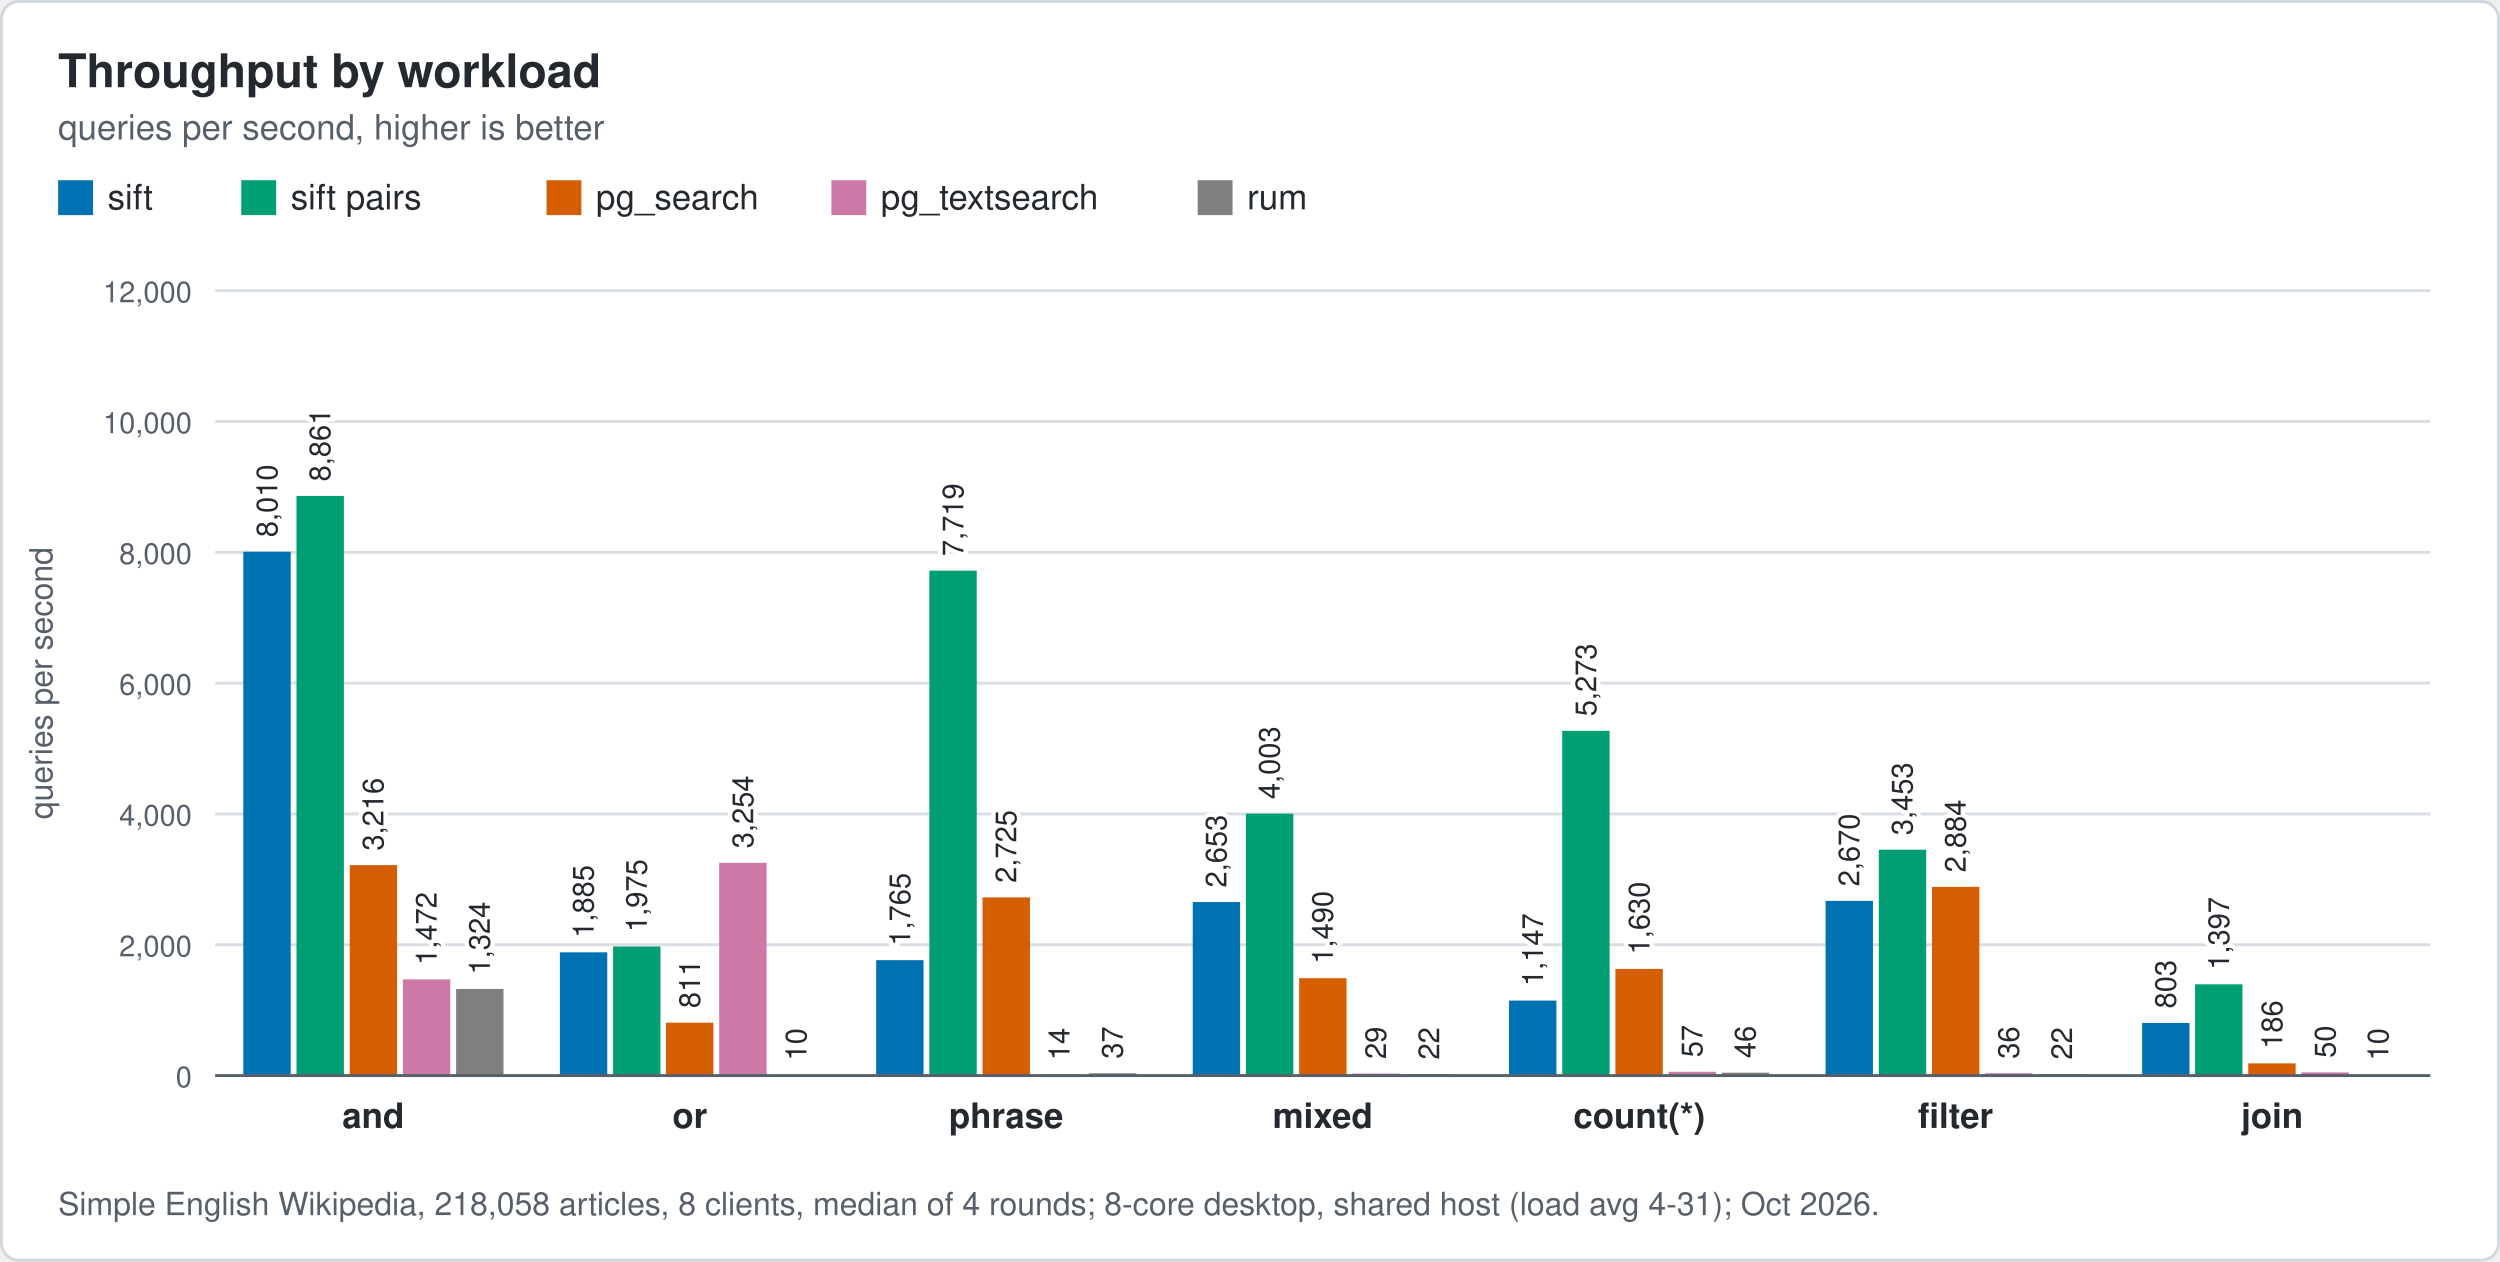
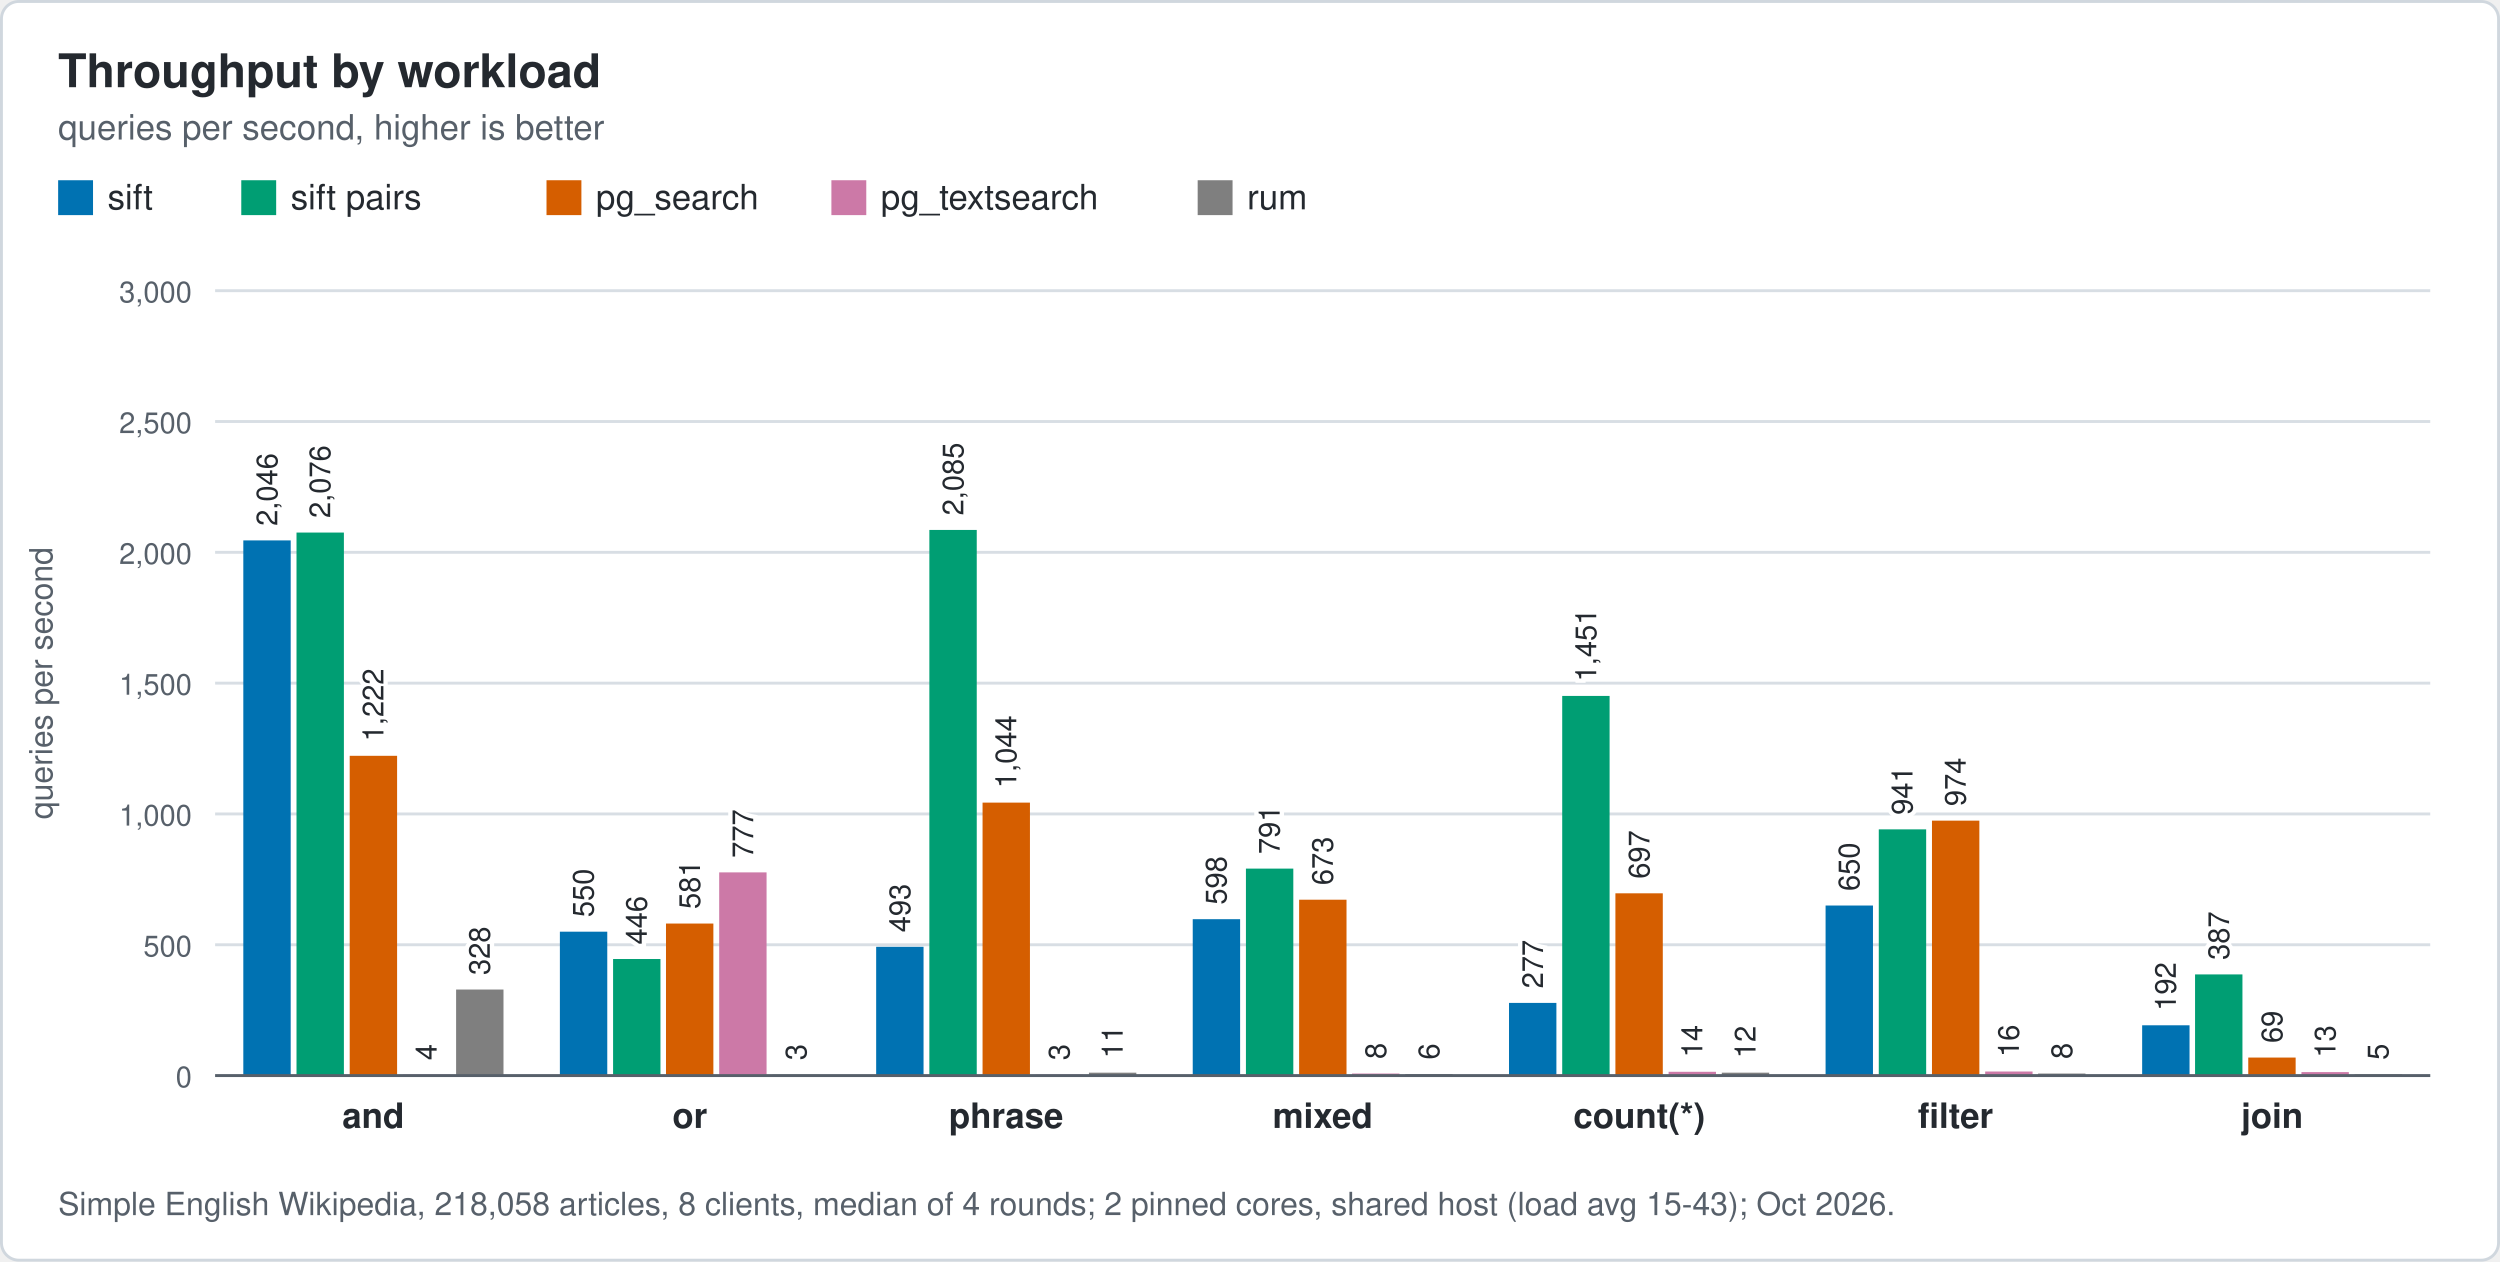
<svg xmlns="http://www.w3.org/2000/svg" width="860" height="434" viewBox="0 0 860 434" role="img" aria-labelledby="t d" font-family="Helvetica, Arial, sans-serif">
  <rect x="0.5" y="0.5" width="859" height="433" rx="6" fill="#ffffff" stroke="#d0d7de" />
  <text x="20" y="30" font-size="16" text-anchor="start" fill="#24292f" font-weight="bold">Throughput by workload</text>
  <text x="20" y="48" font-size="12" text-anchor="start" fill="#57606a">queries per second, higher is better</text>
  <rect x="20" y="62" width="12" height="12" fill="#0072B2" />
  <text x="37" y="72" font-size="12" text-anchor="start" fill="#24292f">sift</text>
  <rect x="83" y="62" width="12" height="12" fill="#009E73" />
  <text x="100" y="72" font-size="12" text-anchor="start" fill="#24292f">sift pairs</text>
  <rect x="188" y="62" width="12" height="12" fill="#D55E00" />
  <text x="205" y="72" font-size="12" text-anchor="start" fill="#24292f">pg_search</text>
  <rect x="286" y="62" width="12" height="12" fill="#CC79A7" />
  <text x="303" y="72" font-size="12" text-anchor="start" fill="#24292f">pg_textsearch</text>
  <rect x="412" y="62" width="12" height="12" fill="#7f7f7f" />
  <text x="429" y="72" font-size="12" text-anchor="start" fill="#24292f">rum</text>
  <line x1="74" y1="370" x2="836" y2="370" stroke="#d8dee4" stroke-width="1" />
  <text x="66" y="374" font-size="10" text-anchor="end" fill="#57606a">0</text>
  <line x1="74" y1="325" x2="836" y2="325" stroke="#d8dee4" stroke-width="1" />
-   <text x="66" y="329" font-size="10" text-anchor="end" fill="#57606a">2,000</text>
+   <text x="66" y="329" font-size="10" text-anchor="end" fill="#57606a">500</text>
  <line x1="74" y1="280" x2="836" y2="280" stroke="#d8dee4" stroke-width="1" />
-   <text x="66" y="284" font-size="10" text-anchor="end" fill="#57606a">4,000</text>
+   <text x="66" y="284" font-size="10" text-anchor="end" fill="#57606a">1,000</text>
  <line x1="74" y1="235" x2="836" y2="235" stroke="#d8dee4" stroke-width="1" />
-   <text x="66" y="239" font-size="10" text-anchor="end" fill="#57606a">6,000</text>
+   <text x="66" y="239" font-size="10" text-anchor="end" fill="#57606a">1,500</text>
  <line x1="74" y1="190" x2="836" y2="190" stroke="#d8dee4" stroke-width="1" />
-   <text x="66" y="194" font-size="10" text-anchor="end" fill="#57606a">8,000</text>
+   <text x="66" y="194" font-size="10" text-anchor="end" fill="#57606a">2,000</text>
  <line x1="74" y1="145" x2="836" y2="145" stroke="#d8dee4" stroke-width="1" />
-   <text x="66" y="149" font-size="10" text-anchor="end" fill="#57606a">10,000</text>
+   <text x="66" y="149" font-size="10" text-anchor="end" fill="#57606a">2,500</text>
  <line x1="74" y1="100" x2="836" y2="100" stroke="#d8dee4" stroke-width="1" />
-   <text x="66" y="104" font-size="10" text-anchor="end" fill="#57606a">12,000</text>
+   <text x="66" y="104" font-size="10" text-anchor="end" fill="#57606a">3,000</text>
  <text transform="translate(18 235) rotate(-90)" font-size="11" text-anchor="middle" fill="#57606a">queries per second</text>
-   <rect x="83.7" y="189.8" width="16.3" height="180.2" fill="#0072B2" />
-   <text transform="translate(95.4 184.8) rotate(-90)" font-size="10" text-anchor="start" fill="#24292f" stroke="#ffffff" stroke-width="3" paint-order="stroke">8,010</text>
-   <rect x="102" y="170.6" width="16.3" height="199.4" fill="#009E73" />
-   <text transform="translate(113.6 165.6) rotate(-90)" font-size="10" text-anchor="start" fill="#24292f" stroke="#ffffff" stroke-width="3" paint-order="stroke">8,861</text>
-   <rect x="120.3" y="297.6" width="16.3" height="72.4" fill="#D55E00" />
-   <text transform="translate(131.9 292.6) rotate(-90)" font-size="10" text-anchor="start" fill="#24292f" stroke="#ffffff" stroke-width="3" paint-order="stroke">3,216</text>
-   <rect x="138.6" y="336.9" width="16.3" height="33.1" fill="#CC79A7" />
-   <text transform="translate(150.2 331.9) rotate(-90)" font-size="10" text-anchor="start" fill="#24292f" stroke="#ffffff" stroke-width="3" paint-order="stroke">1,472</text>
-   <rect x="156.9" y="340.2" width="16.3" height="29.8" fill="#7f7f7f" />
-   <text transform="translate(168.5 335.2) rotate(-90)" font-size="10" text-anchor="start" fill="#24292f" stroke="#ffffff" stroke-width="3" paint-order="stroke">1,324</text>
+   <rect x="83.7" y="185.9" width="16.3" height="184.1" fill="#0072B2" />
+   <text transform="translate(95.4 180.9) rotate(-90)" font-size="10" text-anchor="start" fill="#24292f" stroke="#ffffff" stroke-width="3" paint-order="stroke">2,046</text>
+   <rect x="102" y="183.2" width="16.3" height="186.8" fill="#009E73" />
+   <text transform="translate(113.6 178.2) rotate(-90)" font-size="10" text-anchor="start" fill="#24292f" stroke="#ffffff" stroke-width="3" paint-order="stroke">2,076</text>
+   <rect x="120.3" y="260" width="16.3" height="110" fill="#D55E00" />
+   <text transform="translate(131.9 255) rotate(-90)" font-size="10" text-anchor="start" fill="#24292f" stroke="#ffffff" stroke-width="3" paint-order="stroke">1,222</text>
+   <rect x="138.6" y="369.7" width="16.3" height="0.3" fill="#CC79A7" />
+   <text transform="translate(150.2 364.7) rotate(-90)" font-size="10" text-anchor="start" fill="#24292f" stroke="#ffffff" stroke-width="3" paint-order="stroke">4</text>
+   <rect x="156.9" y="340.4" width="16.3" height="29.6" fill="#7f7f7f" />
+   <text transform="translate(168.5 335.4) rotate(-90)" font-size="10" text-anchor="start" fill="#24292f" stroke="#ffffff" stroke-width="3" paint-order="stroke">328</text>
  <text x="128.4" y="388" font-size="12" text-anchor="middle" fill="#24292f" font-weight="bold">and</text>
-   <rect x="192.6" y="327.6" width="16.3" height="42.4" fill="#0072B2" />
-   <text transform="translate(204.2 322.6) rotate(-90)" font-size="10" text-anchor="start" fill="#24292f" stroke="#ffffff" stroke-width="3" paint-order="stroke">1,885</text>
-   <rect x="210.9" y="325.6" width="16.3" height="44.4" fill="#009E73" />
-   <text transform="translate(222.5 320.6) rotate(-90)" font-size="10" text-anchor="start" fill="#24292f" stroke="#ffffff" stroke-width="3" paint-order="stroke">1,975</text>
-   <rect x="229.1" y="351.8" width="16.3" height="18.2" fill="#D55E00" />
-   <text transform="translate(240.8 346.8) rotate(-90)" font-size="10" text-anchor="start" fill="#24292f" stroke="#ffffff" stroke-width="3" paint-order="stroke">811</text>
-   <rect x="247.4" y="296.8" width="16.3" height="73.2" fill="#CC79A7" />
-   <text transform="translate(259.1 291.8) rotate(-90)" font-size="10" text-anchor="start" fill="#24292f" stroke="#ffffff" stroke-width="3" paint-order="stroke">3,254</text>
-   <rect x="265.7" y="369.8" width="16.3" height="0.2" fill="#7f7f7f" />
-   <text transform="translate(277.4 364.8) rotate(-90)" font-size="10" text-anchor="start" fill="#24292f" stroke="#ffffff" stroke-width="3" paint-order="stroke">10</text>
+   <rect x="192.6" y="320.5" width="16.3" height="49.5" fill="#0072B2" />
+   <text transform="translate(204.2 315.5) rotate(-90)" font-size="10" text-anchor="start" fill="#24292f" stroke="#ffffff" stroke-width="3" paint-order="stroke">550</text>
+   <rect x="210.9" y="329.9" width="16.3" height="40.1" fill="#009E73" />
+   <text transform="translate(222.5 324.9) rotate(-90)" font-size="10" text-anchor="start" fill="#24292f" stroke="#ffffff" stroke-width="3" paint-order="stroke">446</text>
+   <rect x="229.1" y="317.7" width="16.3" height="52.3" fill="#D55E00" />
+   <text transform="translate(240.8 312.7) rotate(-90)" font-size="10" text-anchor="start" fill="#24292f" stroke="#ffffff" stroke-width="3" paint-order="stroke">581</text>
+   <rect x="247.4" y="300.1" width="16.3" height="69.9" fill="#CC79A7" />
+   <text transform="translate(259.1 295.1) rotate(-90)" font-size="10" text-anchor="start" fill="#24292f" stroke="#ffffff" stroke-width="3" paint-order="stroke">777</text>
+   <rect x="265.7" y="369.7" width="16.3" height="0.3" fill="#7f7f7f" />
+   <text transform="translate(277.4 364.7) rotate(-90)" font-size="10" text-anchor="start" fill="#24292f" stroke="#ffffff" stroke-width="3" paint-order="stroke">3</text>
  <text x="237.3" y="388" font-size="12" text-anchor="middle" fill="#24292f" font-weight="bold">or</text>
-   <rect x="301.4" y="330.3" width="16.3" height="39.7" fill="#0072B2" />
-   <text transform="translate(313.1 325.3) rotate(-90)" font-size="10" text-anchor="start" fill="#24292f" stroke="#ffffff" stroke-width="3" paint-order="stroke">1,765</text>
-   <rect x="319.7" y="196.3" width="16.3" height="173.7" fill="#009E73" />
-   <text transform="translate(331.4 191.3) rotate(-90)" font-size="10" text-anchor="start" fill="#24292f" stroke="#ffffff" stroke-width="3" paint-order="stroke">7,719</text>
-   <rect x="338" y="308.7" width="16.3" height="61.3" fill="#D55E00" />
-   <text transform="translate(349.6 303.7) rotate(-90)" font-size="10" text-anchor="start" fill="#24292f" stroke="#ffffff" stroke-width="3" paint-order="stroke">2,725</text>
+   <rect x="301.4" y="325.7" width="16.3" height="44.3" fill="#0072B2" />
+   <text transform="translate(313.1 320.7) rotate(-90)" font-size="10" text-anchor="start" fill="#24292f" stroke="#ffffff" stroke-width="3" paint-order="stroke">493</text>
+   <rect x="319.7" y="182.3" width="16.3" height="187.7" fill="#009E73" />
+   <text transform="translate(331.4 177.3) rotate(-90)" font-size="10" text-anchor="start" fill="#24292f" stroke="#ffffff" stroke-width="3" paint-order="stroke">2,085</text>
+   <rect x="338" y="276.1" width="16.3" height="93.9" fill="#D55E00" />
+   <text transform="translate(349.6 271.1) rotate(-90)" font-size="10" text-anchor="start" fill="#24292f" stroke="#ffffff" stroke-width="3" paint-order="stroke">1,044</text>
  <rect x="356.3" y="369.7" width="16.3" height="0.3" fill="#CC79A7" />
-   <text transform="translate(367.9 364.7) rotate(-90)" font-size="10" text-anchor="start" fill="#24292f" stroke="#ffffff" stroke-width="3" paint-order="stroke">14</text>
-   <rect x="374.6" y="369.2" width="16.3" height="0.8" fill="#7f7f7f" />
-   <text transform="translate(386.2 364.2) rotate(-90)" font-size="10" text-anchor="start" fill="#24292f" stroke="#ffffff" stroke-width="3" paint-order="stroke">37</text>
+   <text transform="translate(367.9 364.7) rotate(-90)" font-size="10" text-anchor="start" fill="#24292f" stroke="#ffffff" stroke-width="3" paint-order="stroke">3</text>
+   <rect x="374.6" y="369" width="16.3" height="1" fill="#7f7f7f" />
+   <text transform="translate(386.2 364) rotate(-90)" font-size="10" text-anchor="start" fill="#24292f" stroke="#ffffff" stroke-width="3" paint-order="stroke">11</text>
  <text x="346.1" y="388" font-size="12" text-anchor="middle" fill="#24292f" font-weight="bold">phrase</text>
-   <rect x="410.3" y="310.3" width="16.3" height="59.7" fill="#0072B2" />
-   <text transform="translate(421.9 305.3) rotate(-90)" font-size="10" text-anchor="start" fill="#24292f" stroke="#ffffff" stroke-width="3" paint-order="stroke">2,653</text>
-   <rect x="428.6" y="279.9" width="16.3" height="90.1" fill="#009E73" />
-   <text transform="translate(440.2 274.9) rotate(-90)" font-size="10" text-anchor="start" fill="#24292f" stroke="#ffffff" stroke-width="3" paint-order="stroke">4,003</text>
-   <rect x="446.9" y="336.5" width="16.3" height="33.5" fill="#D55E00" />
-   <text transform="translate(458.5 331.5) rotate(-90)" font-size="10" text-anchor="start" fill="#24292f" stroke="#ffffff" stroke-width="3" paint-order="stroke">1,490</text>
+   <rect x="410.3" y="316.2" width="16.3" height="53.8" fill="#0072B2" />
+   <text transform="translate(421.9 311.2) rotate(-90)" font-size="10" text-anchor="start" fill="#24292f" stroke="#ffffff" stroke-width="3" paint-order="stroke">598</text>
+   <rect x="428.6" y="298.8" width="16.3" height="71.2" fill="#009E73" />
+   <text transform="translate(440.2 293.8) rotate(-90)" font-size="10" text-anchor="start" fill="#24292f" stroke="#ffffff" stroke-width="3" paint-order="stroke">791</text>
+   <rect x="446.9" y="309.5" width="16.3" height="60.5" fill="#D55E00" />
+   <text transform="translate(458.5 304.5) rotate(-90)" font-size="10" text-anchor="start" fill="#24292f" stroke="#ffffff" stroke-width="3" paint-order="stroke">673</text>
  <rect x="465.1" y="369.3" width="16.3" height="0.7" fill="#CC79A7" />
-   <text transform="translate(476.8 364.3) rotate(-90)" font-size="10" text-anchor="start" fill="#24292f" stroke="#ffffff" stroke-width="3" paint-order="stroke">29</text>
+   <text transform="translate(476.8 364.3) rotate(-90)" font-size="10" text-anchor="start" fill="#24292f" stroke="#ffffff" stroke-width="3" paint-order="stroke">8</text>
  <rect x="483.4" y="369.5" width="16.3" height="0.5" fill="#7f7f7f" />
-   <text transform="translate(495.1 364.5) rotate(-90)" font-size="10" text-anchor="start" fill="#24292f" stroke="#ffffff" stroke-width="3" paint-order="stroke">22</text>
+   <text transform="translate(495.1 364.5) rotate(-90)" font-size="10" text-anchor="start" fill="#24292f" stroke="#ffffff" stroke-width="3" paint-order="stroke">6</text>
  <text x="455" y="388" font-size="12" text-anchor="middle" fill="#24292f" font-weight="bold">mixed</text>
-   <rect x="519.1" y="344.2" width="16.3" height="25.8" fill="#0072B2" />
-   <text transform="translate(530.8 339.2) rotate(-90)" font-size="10" text-anchor="start" fill="#24292f" stroke="#ffffff" stroke-width="3" paint-order="stroke">1,147</text>
-   <rect x="537.4" y="251.4" width="16.3" height="118.6" fill="#009E73" />
-   <text transform="translate(549.1 246.4) rotate(-90)" font-size="10" text-anchor="start" fill="#24292f" stroke="#ffffff" stroke-width="3" paint-order="stroke">5,273</text>
-   <rect x="555.7" y="333.3" width="16.3" height="36.7" fill="#D55E00" />
-   <text transform="translate(567.4 328.3) rotate(-90)" font-size="10" text-anchor="start" fill="#24292f" stroke="#ffffff" stroke-width="3" paint-order="stroke">1,630</text>
+   <rect x="519.1" y="345" width="16.3" height="25" fill="#0072B2" />
+   <text transform="translate(530.8 340) rotate(-90)" font-size="10" text-anchor="start" fill="#24292f" stroke="#ffffff" stroke-width="3" paint-order="stroke">277</text>
+   <rect x="537.4" y="239.4" width="16.3" height="130.6" fill="#009E73" />
+   <text transform="translate(549.1 234.4) rotate(-90)" font-size="10" text-anchor="start" fill="#24292f" stroke="#ffffff" stroke-width="3" paint-order="stroke">1,451</text>
+   <rect x="555.7" y="307.3" width="16.3" height="62.7" fill="#D55E00" />
+   <text transform="translate(567.4 302.3) rotate(-90)" font-size="10" text-anchor="start" fill="#24292f" stroke="#ffffff" stroke-width="3" paint-order="stroke">697</text>
  <rect x="574" y="368.7" width="16.3" height="1.3" fill="#CC79A7" />
-   <text transform="translate(585.6 363.7) rotate(-90)" font-size="10" text-anchor="start" fill="#24292f" stroke="#ffffff" stroke-width="3" paint-order="stroke">57</text>
+   <text transform="translate(585.6 363.7) rotate(-90)" font-size="10" text-anchor="start" fill="#24292f" stroke="#ffffff" stroke-width="3" paint-order="stroke">14</text>
  <rect x="592.3" y="369" width="16.3" height="1" fill="#7f7f7f" />
-   <text transform="translate(603.9 364) rotate(-90)" font-size="10" text-anchor="start" fill="#24292f" stroke="#ffffff" stroke-width="3" paint-order="stroke">46</text>
+   <text transform="translate(603.9 364) rotate(-90)" font-size="10" text-anchor="start" fill="#24292f" stroke="#ffffff" stroke-width="3" paint-order="stroke">12</text>
  <text x="563.9" y="388" font-size="12" text-anchor="middle" fill="#24292f" font-weight="bold">count(*)</text>
-   <rect x="628" y="309.9" width="16.3" height="60.1" fill="#0072B2" />
-   <text transform="translate(639.6 304.9) rotate(-90)" font-size="10" text-anchor="start" fill="#24292f" stroke="#ffffff" stroke-width="3" paint-order="stroke">2,670</text>
-   <rect x="646.3" y="292.3" width="16.3" height="77.7" fill="#009E73" />
-   <text transform="translate(657.9 287.3) rotate(-90)" font-size="10" text-anchor="start" fill="#24292f" stroke="#ffffff" stroke-width="3" paint-order="stroke">3,453</text>
-   <rect x="664.6" y="305.1" width="16.3" height="64.9" fill="#D55E00" />
-   <text transform="translate(676.2 300.1) rotate(-90)" font-size="10" text-anchor="start" fill="#24292f" stroke="#ffffff" stroke-width="3" paint-order="stroke">2,884</text>
-   <rect x="682.9" y="369.2" width="16.3" height="0.8" fill="#CC79A7" />
-   <text transform="translate(694.5 364.2) rotate(-90)" font-size="10" text-anchor="start" fill="#24292f" stroke="#ffffff" stroke-width="3" paint-order="stroke">36</text>
-   <rect x="701.1" y="369.5" width="16.3" height="0.5" fill="#7f7f7f" />
-   <text transform="translate(712.8 364.5) rotate(-90)" font-size="10" text-anchor="start" fill="#24292f" stroke="#ffffff" stroke-width="3" paint-order="stroke">22</text>
+   <rect x="628" y="311.5" width="16.3" height="58.5" fill="#0072B2" />
+   <text transform="translate(639.6 306.5) rotate(-90)" font-size="10" text-anchor="start" fill="#24292f" stroke="#ffffff" stroke-width="3" paint-order="stroke">650</text>
+   <rect x="646.3" y="285.3" width="16.3" height="84.7" fill="#009E73" />
+   <text transform="translate(657.9 280.3) rotate(-90)" font-size="10" text-anchor="start" fill="#24292f" stroke="#ffffff" stroke-width="3" paint-order="stroke">941</text>
+   <rect x="664.6" y="282.3" width="16.3" height="87.7" fill="#D55E00" />
+   <text transform="translate(676.2 277.3) rotate(-90)" font-size="10" text-anchor="start" fill="#24292f" stroke="#ffffff" stroke-width="3" paint-order="stroke">974</text>
+   <rect x="682.9" y="368.6" width="16.3" height="1.4" fill="#CC79A7" />
+   <text transform="translate(694.5 363.6) rotate(-90)" font-size="10" text-anchor="start" fill="#24292f" stroke="#ffffff" stroke-width="3" paint-order="stroke">16</text>
+   <rect x="701.1" y="369.3" width="16.3" height="0.7" fill="#7f7f7f" />
+   <text transform="translate(712.8 364.3) rotate(-90)" font-size="10" text-anchor="start" fill="#24292f" stroke="#ffffff" stroke-width="3" paint-order="stroke">8</text>
  <text x="672.7" y="388" font-size="12" text-anchor="middle" fill="#24292f" font-weight="bold">filter</text>
-   <rect x="736.9" y="351.9" width="16.3" height="18.1" fill="#0072B2" />
-   <text transform="translate(748.5 346.9) rotate(-90)" font-size="10" text-anchor="start" fill="#24292f" stroke="#ffffff" stroke-width="3" paint-order="stroke">803</text>
-   <rect x="755.1" y="338.6" width="16.3" height="31.4" fill="#009E73" />
-   <text transform="translate(766.8 333.6) rotate(-90)" font-size="10" text-anchor="start" fill="#24292f" stroke="#ffffff" stroke-width="3" paint-order="stroke">1,397</text>
-   <rect x="773.4" y="365.8" width="16.3" height="4.2" fill="#D55E00" />
-   <text transform="translate(785.1 360.8) rotate(-90)" font-size="10" text-anchor="start" fill="#24292f" stroke="#ffffff" stroke-width="3" paint-order="stroke">186</text>
-   <rect x="791.7" y="368.9" width="16.3" height="1.1" fill="#CC79A7" />
-   <text transform="translate(803.4 363.9) rotate(-90)" font-size="10" text-anchor="start" fill="#24292f" stroke="#ffffff" stroke-width="3" paint-order="stroke">50</text>
-   <rect x="810" y="369.8" width="16.3" height="0.2" fill="#7f7f7f" />
-   <text transform="translate(821.6 364.8) rotate(-90)" font-size="10" text-anchor="start" fill="#24292f" stroke="#ffffff" stroke-width="3" paint-order="stroke">10</text>
+   <rect x="736.9" y="352.7" width="16.3" height="17.3" fill="#0072B2" />
+   <text transform="translate(748.5 347.7) rotate(-90)" font-size="10" text-anchor="start" fill="#24292f" stroke="#ffffff" stroke-width="3" paint-order="stroke">192</text>
+   <rect x="755.1" y="335.2" width="16.3" height="34.8" fill="#009E73" />
+   <text transform="translate(766.8 330.2) rotate(-90)" font-size="10" text-anchor="start" fill="#24292f" stroke="#ffffff" stroke-width="3" paint-order="stroke">387</text>
+   <rect x="773.4" y="363.8" width="16.3" height="6.2" fill="#D55E00" />
+   <text transform="translate(785.1 358.8) rotate(-90)" font-size="10" text-anchor="start" fill="#24292f" stroke="#ffffff" stroke-width="3" paint-order="stroke">69</text>
+   <rect x="791.7" y="368.8" width="16.3" height="1.2" fill="#CC79A7" />
+   <text transform="translate(803.4 363.8) rotate(-90)" font-size="10" text-anchor="start" fill="#24292f" stroke="#ffffff" stroke-width="3" paint-order="stroke">13</text>
+   <rect x="810" y="369.6" width="16.3" height="0.4" fill="#7f7f7f" />
+   <text transform="translate(821.6 364.6) rotate(-90)" font-size="10" text-anchor="start" fill="#24292f" stroke="#ffffff" stroke-width="3" paint-order="stroke">5</text>
  <text x="781.6" y="388" font-size="12" text-anchor="middle" fill="#24292f" font-weight="bold">join</text>
  <line x1="74" y1="370" x2="836" y2="370" stroke="#57606a" stroke-width="1" />
-   <text x="20" y="418" font-size="11" text-anchor="start" fill="#57606a">Simple English Wikipedia, 218,058 articles, 8 clients, median of 4 rounds; 8-core desktop, shared host (load avg 4-31); Oct 2026.</text>
+   <text x="20" y="418" font-size="11" text-anchor="start" fill="#57606a">Simple English Wikipedia, 218,058 articles, 8 clients, median of 4 rounds; 2 pinned cores, shared host (load avg 15-43); Oct 2026.</text>
</svg>
